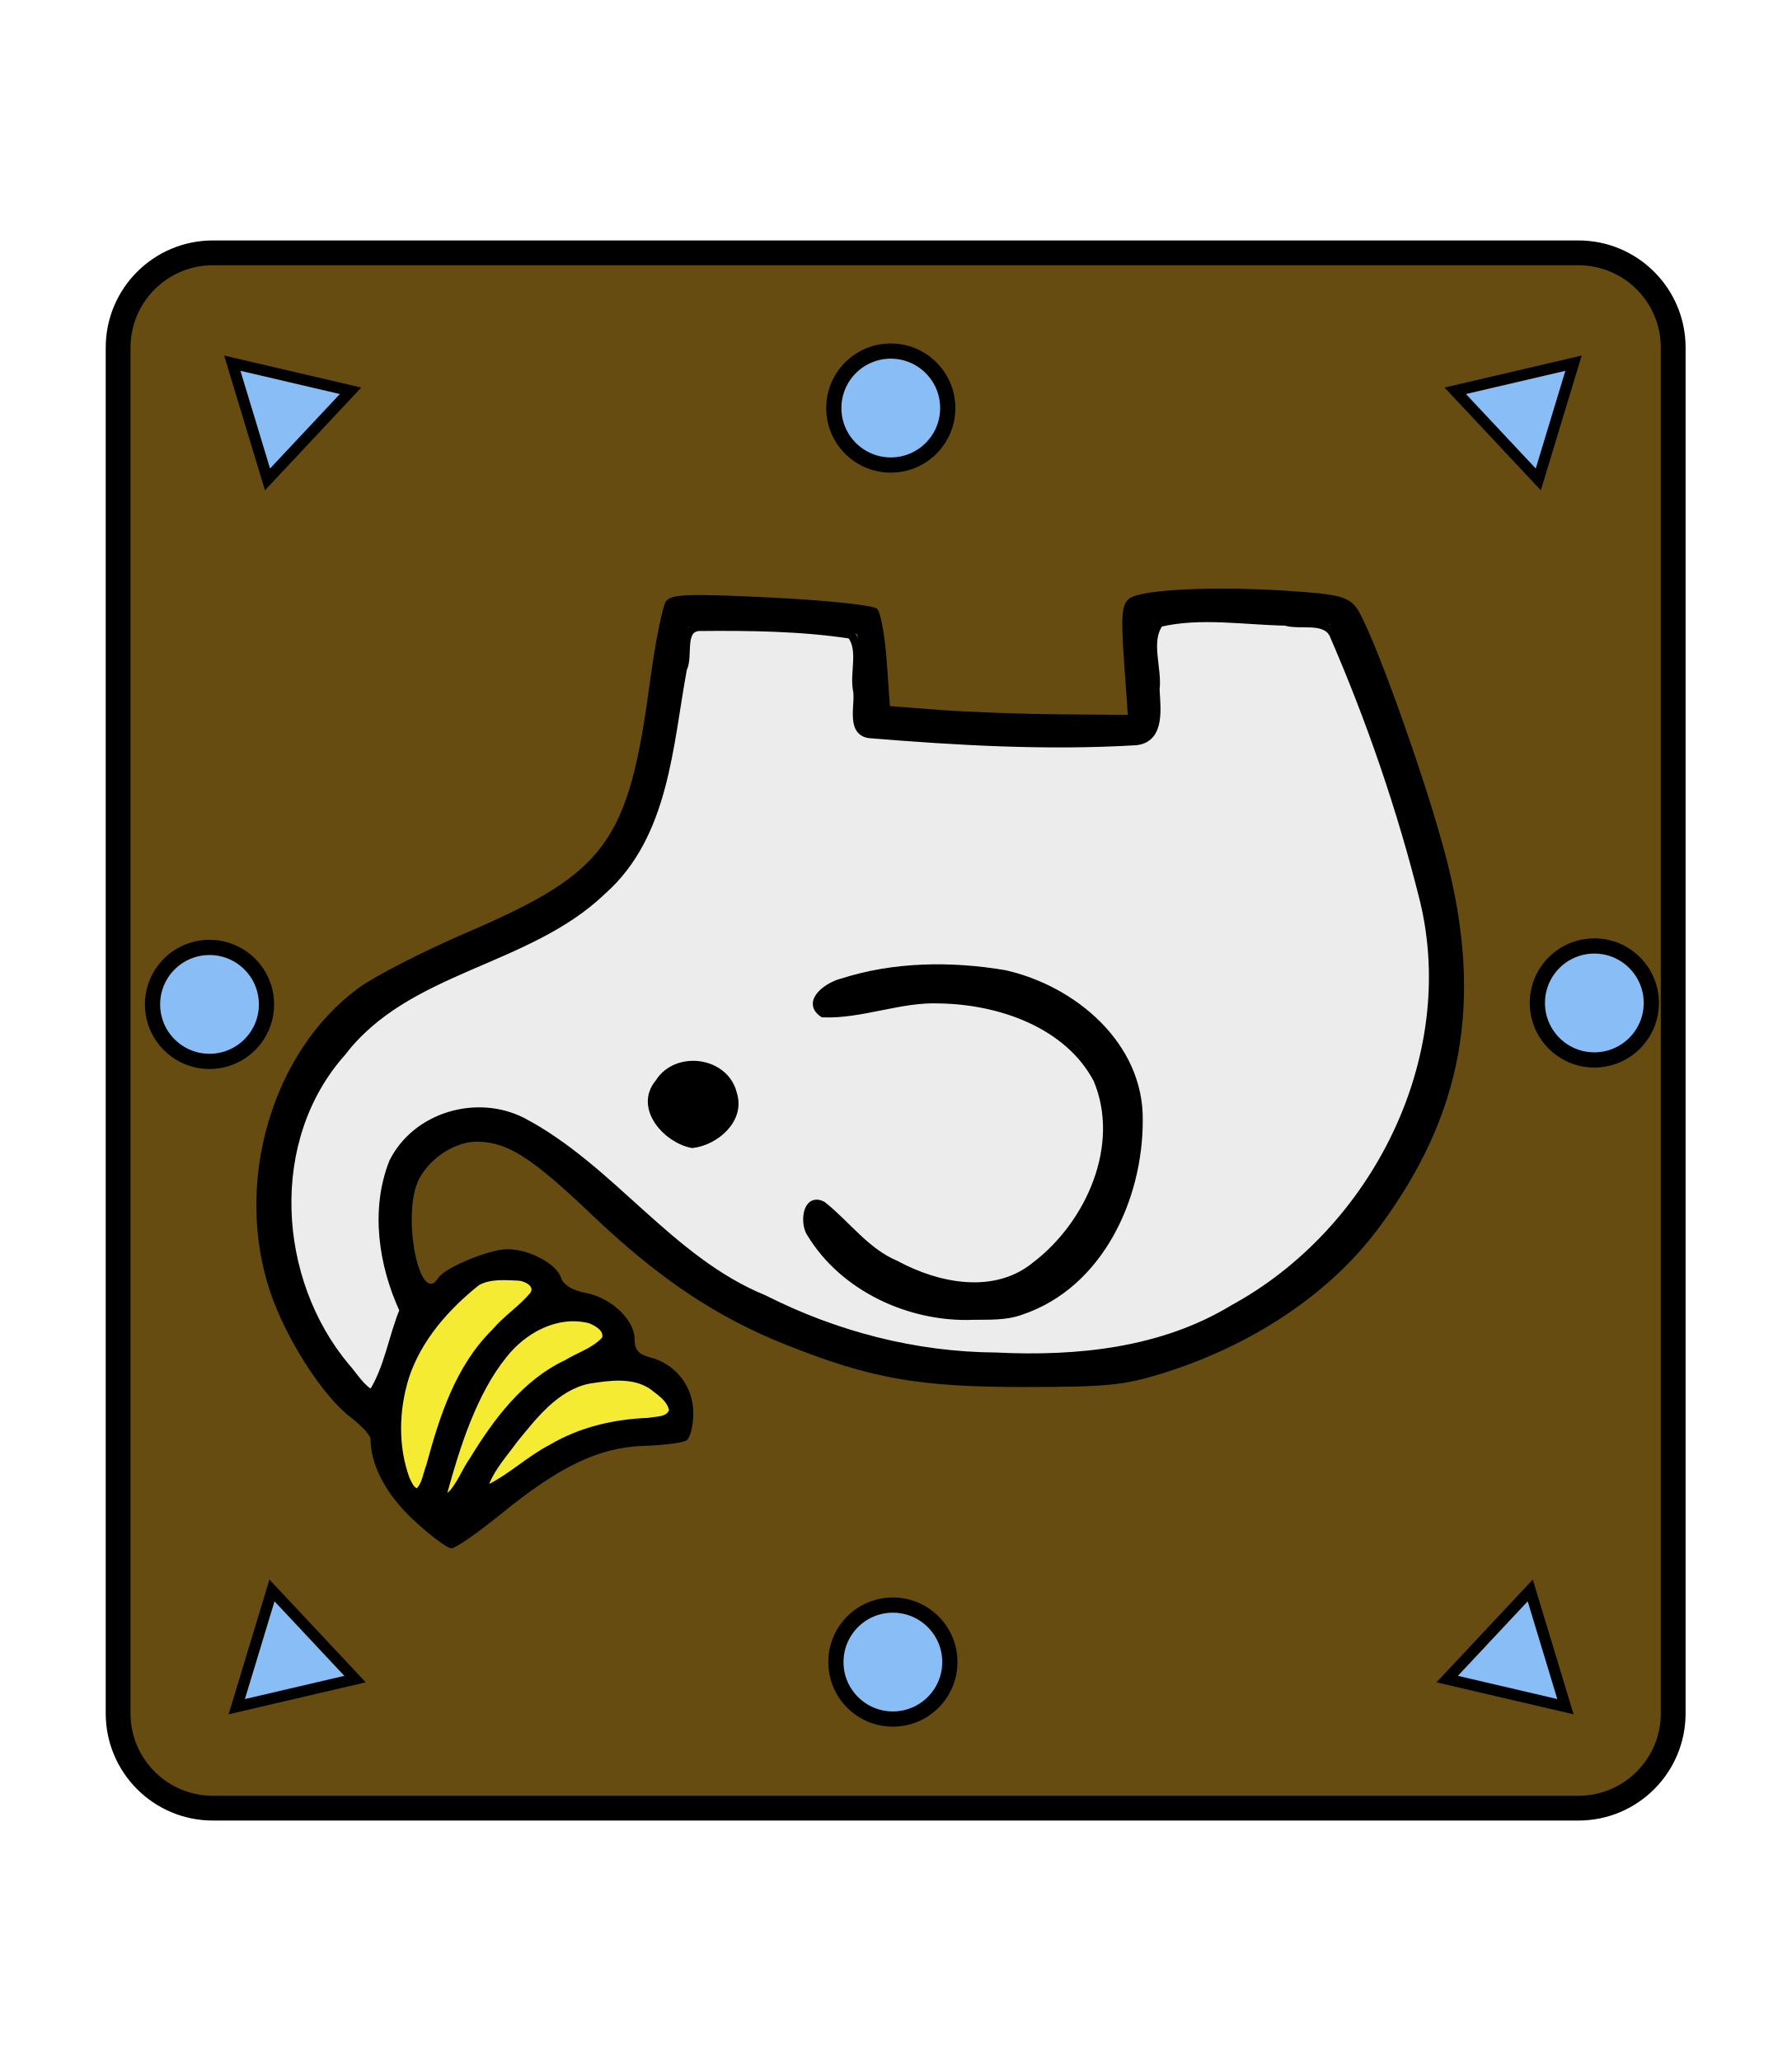
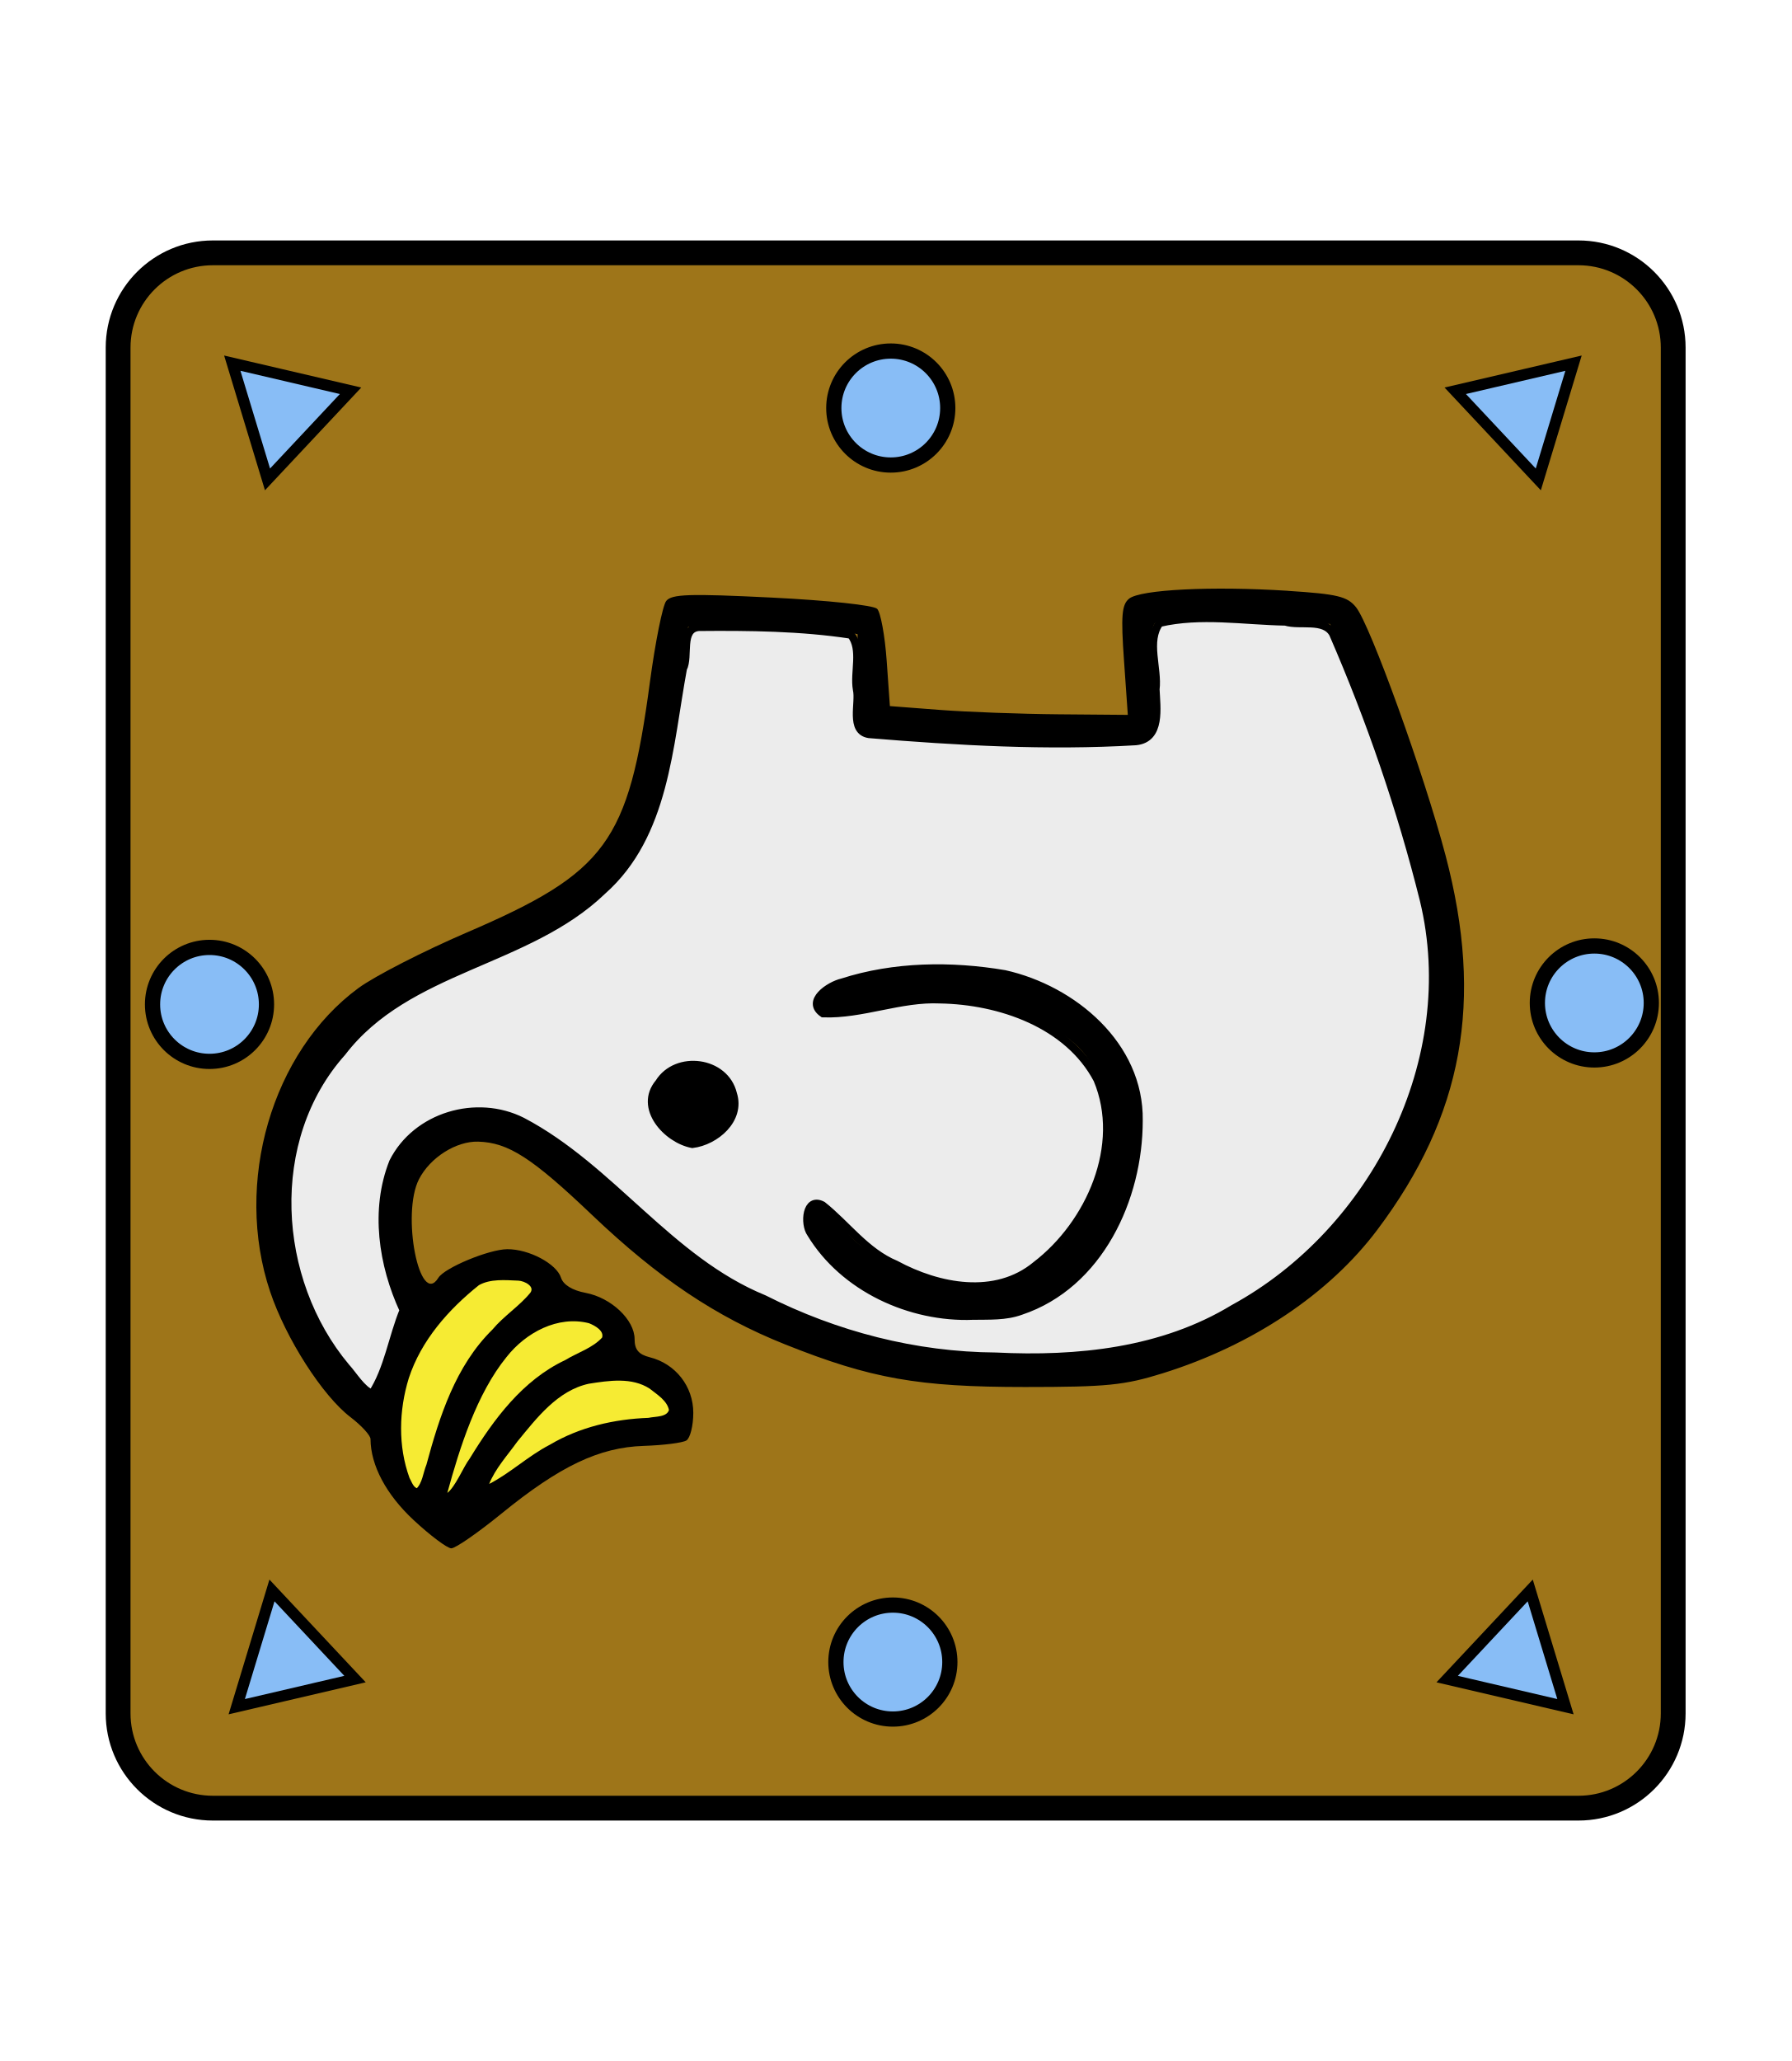
<svg xmlns="http://www.w3.org/2000/svg" id="svg4905" version="1.1" height="60" width="52.157">
  <defs id="defs4909" />
  <filter id="drop-shadow">
    <feGaussianBlur id="feGaussianBlur4880" stdDeviation="2" result="blur" in="SourceAlpha" />
    <feOffset id="feOffset4882" dy="2" dx="2" result="offsetBlur" />
    <feBlend id="feBlend4884" mode="normal" in2="offsetBlur" in="SourceGraphic" />
  </filter>
-   <rect ry="2.759" y="-52.639" x="-48.717" height="45.278" width="45.278" id="rect5497-3" style="opacity:1;fill:#664c10;fill-opacity:1;stroke:#000000;stroke-width:0.722;stroke-linecap:square;stroke-linejoin:miter;stroke-miterlimit:4;stroke-dasharray:none;stroke-opacity:1;paint-order:fill markers stroke" transform="scale(-1)" />
+   <rect ry="2.759" y="-52.639" x="-48.717" height="45.278" width="45.278" id="rect5497-3" style="opacity:1;fill:#9e7519;fill-opacity:1;stroke:#000000;stroke-width:0.722;stroke-linecap:square;stroke-linejoin:miter;stroke-miterlimit:4;stroke-dasharray:none;stroke-opacity:1;paint-order:fill markers stroke" transform="scale(-1)" />
  <path transform="matrix(-0.9496239,0.8901212,-0.8901212,-0.9496239,220.8786,328.8962)" d="m -29.108,270.302 0,-2.717 2.353,1.359 z" id="path10754-6-8" style="display:inline;opacity:1;fill:#88bdf6;fill-opacity:1;stroke:#000000;stroke-width:0.25;stroke-linecap:square;stroke-linejoin:miter;stroke-miterlimit:4;stroke-dasharray:none;stroke-opacity:1;paint-order:fill markers stroke" />
  <path transform="matrix(0.9496239,0.8901212,0.8901212,-0.9496239,-168.4056,328.8962)" d="m -29.108,270.302 0,-2.717 2.353,1.359 z" id="path10754-6-0" style="display:inline;opacity:1;fill:#88bdf6;fill-opacity:1;stroke:#000000;stroke-width:0.25;stroke-linecap:square;stroke-linejoin:miter;stroke-miterlimit:4;stroke-dasharray:none;stroke-opacity:1;paint-order:fill markers stroke" />
  <path transform="matrix(0.949624,-0.8901212,0.8901212,0.949624,-168.1707,-268.6384)" d="m -29.108,270.302 0,-2.717 2.353,1.359 z" id="path10754-6-0-6" style="display:inline;opacity:1;fill:#88bdf6;fill-opacity:1;stroke:#000000;stroke-width:0.25;stroke-linecap:square;stroke-linejoin:miter;stroke-miterlimit:4;stroke-dasharray:none;stroke-opacity:1;paint-order:fill markers stroke" />
  <path transform="matrix(-0.9496239,-0.8901212,-0.8901212,0.9496239,220.7486,-268.6384)" d="m -29.108,270.302 0,-2.717 2.353,1.359 z" id="path10754-6-3" style="display:inline;opacity:1;fill:#88bdf6;fill-opacity:1;stroke:#000000;stroke-width:0.25;stroke-linecap:square;stroke-linejoin:miter;stroke-miterlimit:4;stroke-dasharray:none;stroke-opacity:1;paint-order:fill markers stroke" />
  <g transform="matrix(-0.6458513,0,0,-0.6458513,-43.94588,214.4267)" id="g17211">
    <path style="fill:#000000;stroke-width:0.265" d="m -126.111,305.373 c -2.228,-0.144 -2.67,-0.25 -3.063,-0.737 -0.642,-0.794 -3.074,-7.534 -4.039,-11.195 -1.731,-6.563 -0.789,-11.725 3.079,-16.87 2.173,-2.891 5.634,-5.205 9.67,-6.465 1.733,-0.541 2.52,-0.62 6.218,-0.62 4.814,0 6.942,0.378 10.804,1.919 3.123,1.246 5.71,2.98 8.71,5.838 2.705,2.577 3.773,3.264 5.131,3.303 0.994,0.028 2.168,-0.716 2.669,-1.693 0.805,-1.567 -0.028,-5.812 -0.873,-4.445 -0.28,0.453 -2.279,1.283 -3.105,1.29 -0.976,0.008 -2.224,-0.655 -2.425,-1.286 -0.101,-0.318 -0.51,-0.57 -1.107,-0.682 -1.154,-0.216 -2.21,-1.214 -2.21,-2.086 0,-0.473 -0.182,-0.691 -0.684,-0.817 -1.161,-0.291 -1.962,-1.313 -1.962,-2.504 0,-0.58 0.14,-1.141 0.311,-1.247 0.171,-0.106 1.036,-0.215 1.922,-0.244 2.012,-0.065 3.782,-0.909 6.428,-3.063 1.053,-0.857 2.065,-1.557 2.249,-1.554 0.184,0.003 0.948,0.575 1.698,1.273 1.236,1.15 1.937,2.468 1.943,3.652 7.94e-4,0.165 0.406,0.608 0.901,0.986 1.262,0.962 2.914,3.542 3.624,5.656 1.647,4.909 -0.073,10.818 -3.985,13.69 -0.726,0.533 -2.92,1.658 -4.876,2.499 -6.304,2.712 -7.29,4.058 -8.258,11.279 -0.243,1.81 -0.574,3.46 -0.736,3.666 -0.246,0.313 -1.033,0.338 -4.76,0.154 -2.525,-0.125 -4.588,-0.345 -4.749,-0.506 -0.156,-0.156 -0.35,-1.207 -0.43,-2.335 l -0.145,-2.05 -2.249,-0.172 c -1.237,-0.095 -3.65,-0.184 -5.363,-0.198 l -3.114,-0.026 0.172,2.452 c 0.142,2.014 0.101,2.512 -0.227,2.784 -0.5,0.415 -3.754,0.576 -7.169,0.356 z m 5.598,-1.265 c 0.599,-0.16 0.608,-0.215 0.433,-2.461 -0.268,-3.422 -0.486,-3.311 6.092,-3.098 2.914,0.094 5.745,0.247 6.291,0.339 l 0.992,0.168 v 2.181 2.181 l 0.827,0.165 c 0.455,0.091 2.174,0.165 3.82,0.165 h 2.993 l 0.167,-1.257 c 0.792,-5.95 1.46,-8.13 3.045,-9.931 1.331,-1.512 2.956,-2.542 5.948,-3.772 3.529,-1.45 4.321,-1.902 5.835,-3.334 2.421,-2.289 3.622,-6.055 3.027,-9.486 -0.374,-2.157 -1.044,-3.689 -2.397,-5.48 -1.009,-1.337 -1.57,-1.735 -1.57,-1.116 0,0.157 -0.299,1.034 -0.665,1.948 l -0.665,1.662 0.527,1.161 c 0.735,1.621 0.729,4.284 -0.012,5.501 -1.174,1.926 -3.024,2.659 -5.12,2.029 -1.508,-0.454 -2.45,-1.155 -5.802,-4.322 -2.239,-2.115 -3.028,-2.669 -5.556,-3.903 -4.266,-2.082 -6.718,-2.629 -11.81,-2.636 -3.819,-0.005 -4.262,0.048 -6.444,0.763 -4.425,1.45 -8.069,4.508 -10.153,8.52 -2.062,3.971 -2.504,7.632 -1.447,12.011 0.588,2.436 2.87,9.147 3.663,10.771 l 0.49,1.003 2.381,0.148 c 3.86,0.241 4.466,0.25 5.11,0.077 z m 6.663,-16.198 c -4.516,-1.446 -6.318,-4.585 -5.18,-9.027 1.394,-5.442 5.934,-7.631 11.081,-5.343 2.053,0.913 3.888,2.95 3.52,3.909 -0.253,0.659 -0.865,0.4 -1.569,-0.663 -0.484,-0.732 -1.175,-1.271 -2.35,-1.835 -2.04,-0.979 -3.509,-1.227 -4.957,-0.837 -3.027,0.815 -5.381,5.247 -4.508,8.487 0.469,1.741 1.152,2.514 3.046,3.446 2.146,1.057 4.482,1.275 7.087,0.664 2.491,-0.585 2.884,-0.561 2.78,0.17 -0.182,1.273 -6.072,1.951 -8.949,1.03 z m 13.843,-4.008 c -0.656,-0.261 -1.142,-1.032 -1.142,-1.811 0,-0.62 1.175,-1.624 1.9,-1.624 0.656,0 1.804,1.153 1.804,1.811 0,1.146 -1.452,2.067 -2.562,1.625 z m 11.676,-10.91 c 1.537,-1.596 2.267,-3.34 2.265,-5.412 -0.001,-1.329 -0.414,-2.724 -0.805,-2.724 -0.104,0 -0.387,0.786 -0.629,1.746 -0.777,3.093 -1.919,4.949 -4.1,6.663 -0.85,0.668 -0.515,1.116 0.836,1.116 0.973,0 1.241,-0.153 2.432,-1.389 z m -3.717,-1.011 c 1.259,-0.743 2.419,-2.579 3.208,-5.075 0.361,-1.142 0.656,-2.16 0.655,-2.262 -2.65e-4,-0.102 -0.426,0.52 -0.945,1.381 -1.605,2.662 -2.693,3.792 -4.509,4.686 -1.777,0.875 -1.882,0.989 -1.372,1.5 0.489,0.489 1.933,0.377 2.962,-0.23 z m -0.954,-3.076 c 0.936,-0.753 2.966,-3.371 2.966,-3.825 0,-0.118 -0.625,0.26 -1.389,0.841 -1.737,1.321 -3.795,2.111 -5.5,2.111 -1.417,0 -1.701,0.373 -0.85,1.115 0.712,0.62 1.151,0.731 2.524,0.636 0.925,-0.064 1.532,-0.301 2.249,-0.877 z" id="path17194" />
    <path style="opacity:1;fill:#ececec;fill-opacity:1;stroke:#000000;stroke-width:1.35;stroke-linecap:square;stroke-linejoin:miter;stroke-miterlimit:4;stroke-dasharray:none;stroke-opacity:1;paint-order:fill markers stroke" d="m -126.334,6.894 c -2.725,4.144 -3.474,9.657 -5.372,14.229 3.585,7.753 5,17.118 1.784,25.233 -3.941,7.851 -14.217,10.872 -22.003,6.938 -15.19,-7.98 -25.044,-23.656 -41.182,-30.251 -12.259,-6.199 -25.768,-9.703 -39.525,-9.796 -13.895,-0.687 -28.361,0.782 -40.49,8.157 -24.082,13.136 -38.976,42.491 -32.419,69.594 3.86,15.51 9.106,30.734 15.474,45.388 1.516,2.666 5.618,1.27 8.108,2.045 7.088,0.128 14.486,1.41 21.431,-0.222 2.304,-3.1 0.232,-7.723 0.678,-11.313 -0.129,-3.066 -0.991,-8.421 3.389,-8.843 15.116,-0.905 30.381,-0.029 45.451,1.214 3.325,0.53 1.529,5.335 2.075,7.621 0.515,2.941 -0.978,6.824 1,9.316 8.512,1.299 17.324,1.39 25.954,1.31 3.187,-0.313 1.573,-5.026 2.659,-7.086 2.423,-13.09 3.025,-28.368 13.716,-37.831 12.799,-12.337 33.273,-13.022 44.374,-27.527 13.221,-14.794 11.782,-38.794 -0.654,-53.629 -1.244,-1.347 -2.692,-3.846 -4.448,-4.547 z M -228.747,20.165 c 10.687,-0.422 22.028,4.765 27.653,14.053 1.159,1.592 0.822,6.269 -1.998,4.781 -4.171,-3.321 -7.378,-7.941 -12.483,-10.082 -7.249,-3.925 -17.007,-5.835 -23.899,-0.116 -9.181,7.031 -15.141,20.431 -10.449,31.627 4.99,9.489 16.647,13.461 26.807,13.634 6.752,0.312 13.295,-2.621 19.934,-2.37 3.024,2.07 -1.107,4.789 -3.252,5.278 -8.85,2.858 -18.584,2.965 -27.681,1.423 -11.65,-2.606 -23.056,-12.147 -22.866,-24.936 -0.015,-13.276 6.744,-27.98 20.1,-32.455 2.597,-0.956 5.416,-0.789 8.133,-0.836 z m 47.836,29.265 c 4.351,0.83 9.25,6.218 5.678,10.453 -2.977,4.806 -11.256,3.782 -12.613,-1.918 -1.378,-4.332 2.988,-8.05 6.935,-8.535 z" id="path17198" transform="matrix(0.2645833,0,0,0.2645833,-51.38914,267.3577)" />
    <path style="opacity:1;fill:#f6eb33;fill-opacity:1;stroke:#000000;stroke-width:0.477;stroke-linecap:square;stroke-linejoin:miter;stroke-miterlimit:4;stroke-dasharray:none;stroke-opacity:1;paint-order:fill markers stroke" d="m -134.052,-9.455 c -1.092,1.043 -1.217,2.828 -1.779,4.199 -2.228,8.217 -4.948,16.787 -11.187,22.919 -1.941,2.329 -4.593,3.972 -6.499,6.32 -0.914,1.356 1.108,2.368 2.227,2.419 2.27,0.091 4.824,0.35 6.873,-0.805 5.253,-4.197 9.925,-9.488 12.047,-15.979 1.705,-5.515 1.866,-11.685 -0.125,-17.144 -0.38,-0.664 -0.696,-1.793 -1.557,-1.929 z" id="path17200" transform="matrix(0.2645833,0,0,0.2645833,-51.38914,267.3577)" />
    <path style="opacity:1;fill:#f6eb33;fill-opacity:1;stroke:#000000;stroke-width:0.477;stroke-linecap:square;stroke-linejoin:miter;stroke-miterlimit:4;stroke-dasharray:none;stroke-opacity:1;paint-order:fill markers stroke" d="m -139.282,-10.215 c -1.508,1.169 -2.771,4.454 -3.913,5.967 -4.054,6.633 -8.943,13.267 -16.17,16.67 -2.111,1.295 -4.699,2.049 -6.385,3.923 -0.461,1.401 1.281,2.367 2.379,2.796 5.436,1.387 10.983,-1.62 14.298,-5.83 5.125,-6.302 8.036,-15.56 10.144,-23.259 0.005,-0.178 -0.192,-0.295 -0.353,-0.267 z" id="path17202" transform="matrix(0.2645833,0,0,0.2645833,-51.38914,267.3577)" />
    <path style="opacity:1;fill:#f6eb33;fill-opacity:1;stroke:#000000;stroke-width:0.477;stroke-linecap:square;stroke-linejoin:miter;stroke-miterlimit:4;stroke-dasharray:none;stroke-opacity:1;paint-order:fill markers stroke" d="m -146.376,-8.698 c -3.655,1.874 -6.7,4.804 -10.368,6.699 -5.05,2.995 -10.889,4.342 -16.713,4.551 -1.209,0.27 -3.282,0.068 -3.715,1.549 0.304,1.76 2.11,2.84 3.414,3.876 3.118,2.015 7.081,1.403 10.542,0.858 5.419,-1.186 8.993,-5.908 12.33,-9.965 1.686,-2.355 3.756,-4.584 4.83,-7.293 0.005,-0.17 -0.151,-0.307 -0.32,-0.274 z" id="path17204" transform="matrix(0.2645833,0,0,0.2645833,-51.38914,267.3577)" />
  </g>
  <circle r="1.659" cy="-29.198" cx="-46.421" id="path5973-1-7" style="opacity:1;fill:#88bdf6;fill-opacity:1;stroke:#000000;stroke-width:0.443;stroke-linecap:square;stroke-linejoin:miter;stroke-miterlimit:4;stroke-dasharray:none;stroke-opacity:1;paint-order:fill markers stroke" transform="scale(-1)" />
  <circle r="1.659" cy="-29.24" cx="-6.1" id="path5973-1-7-7" style="display:inline;opacity:1;fill:#88bdf6;fill-opacity:1;stroke:#000000;stroke-width:0.443;stroke-linecap:square;stroke-linejoin:miter;stroke-miterlimit:4;stroke-dasharray:none;stroke-opacity:1;paint-order:fill markers stroke" transform="scale(-1)" />
  <circle r="1.659" cy="-48.386" cx="-25.997" id="path5973-1-7-6-56" style="display:inline;opacity:1;fill:#88bdf6;fill-opacity:1;stroke:#000000;stroke-width:0.443;stroke-linecap:square;stroke-linejoin:miter;stroke-miterlimit:4;stroke-dasharray:none;stroke-opacity:1;paint-order:fill markers stroke" transform="scale(-1)" />
  <circle r="1.659" cy="-11.879" cx="-25.936" id="path5973-1-7-6-5" style="display:inline;opacity:1;fill:#88bdf6;fill-opacity:1;stroke:#000000;stroke-width:0.443;stroke-linecap:square;stroke-linejoin:miter;stroke-miterlimit:4;stroke-dasharray:none;stroke-opacity:1;paint-order:fill markers stroke" transform="scale(-1)" />
</svg>
